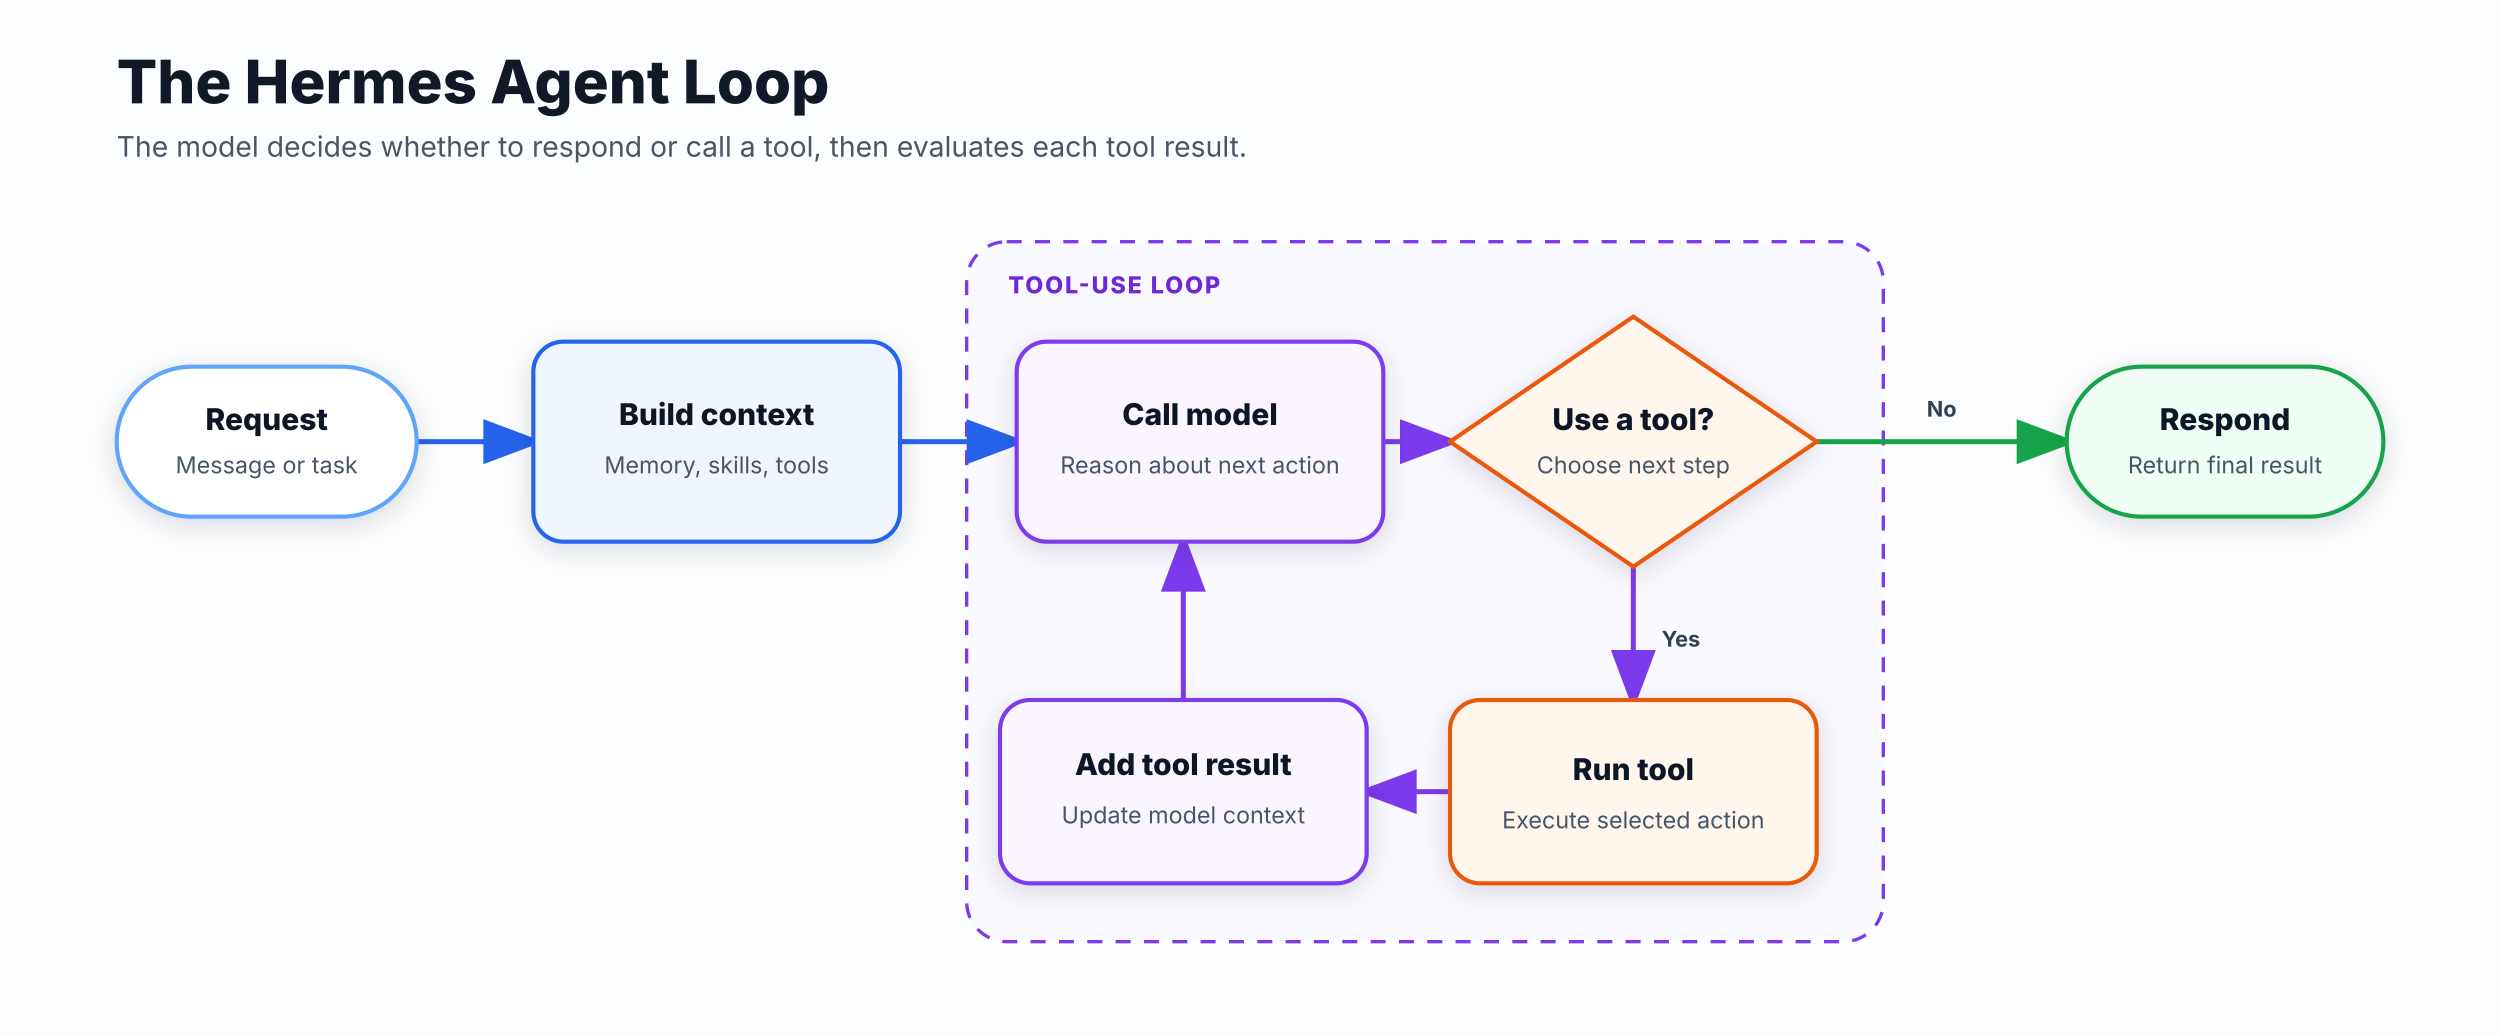
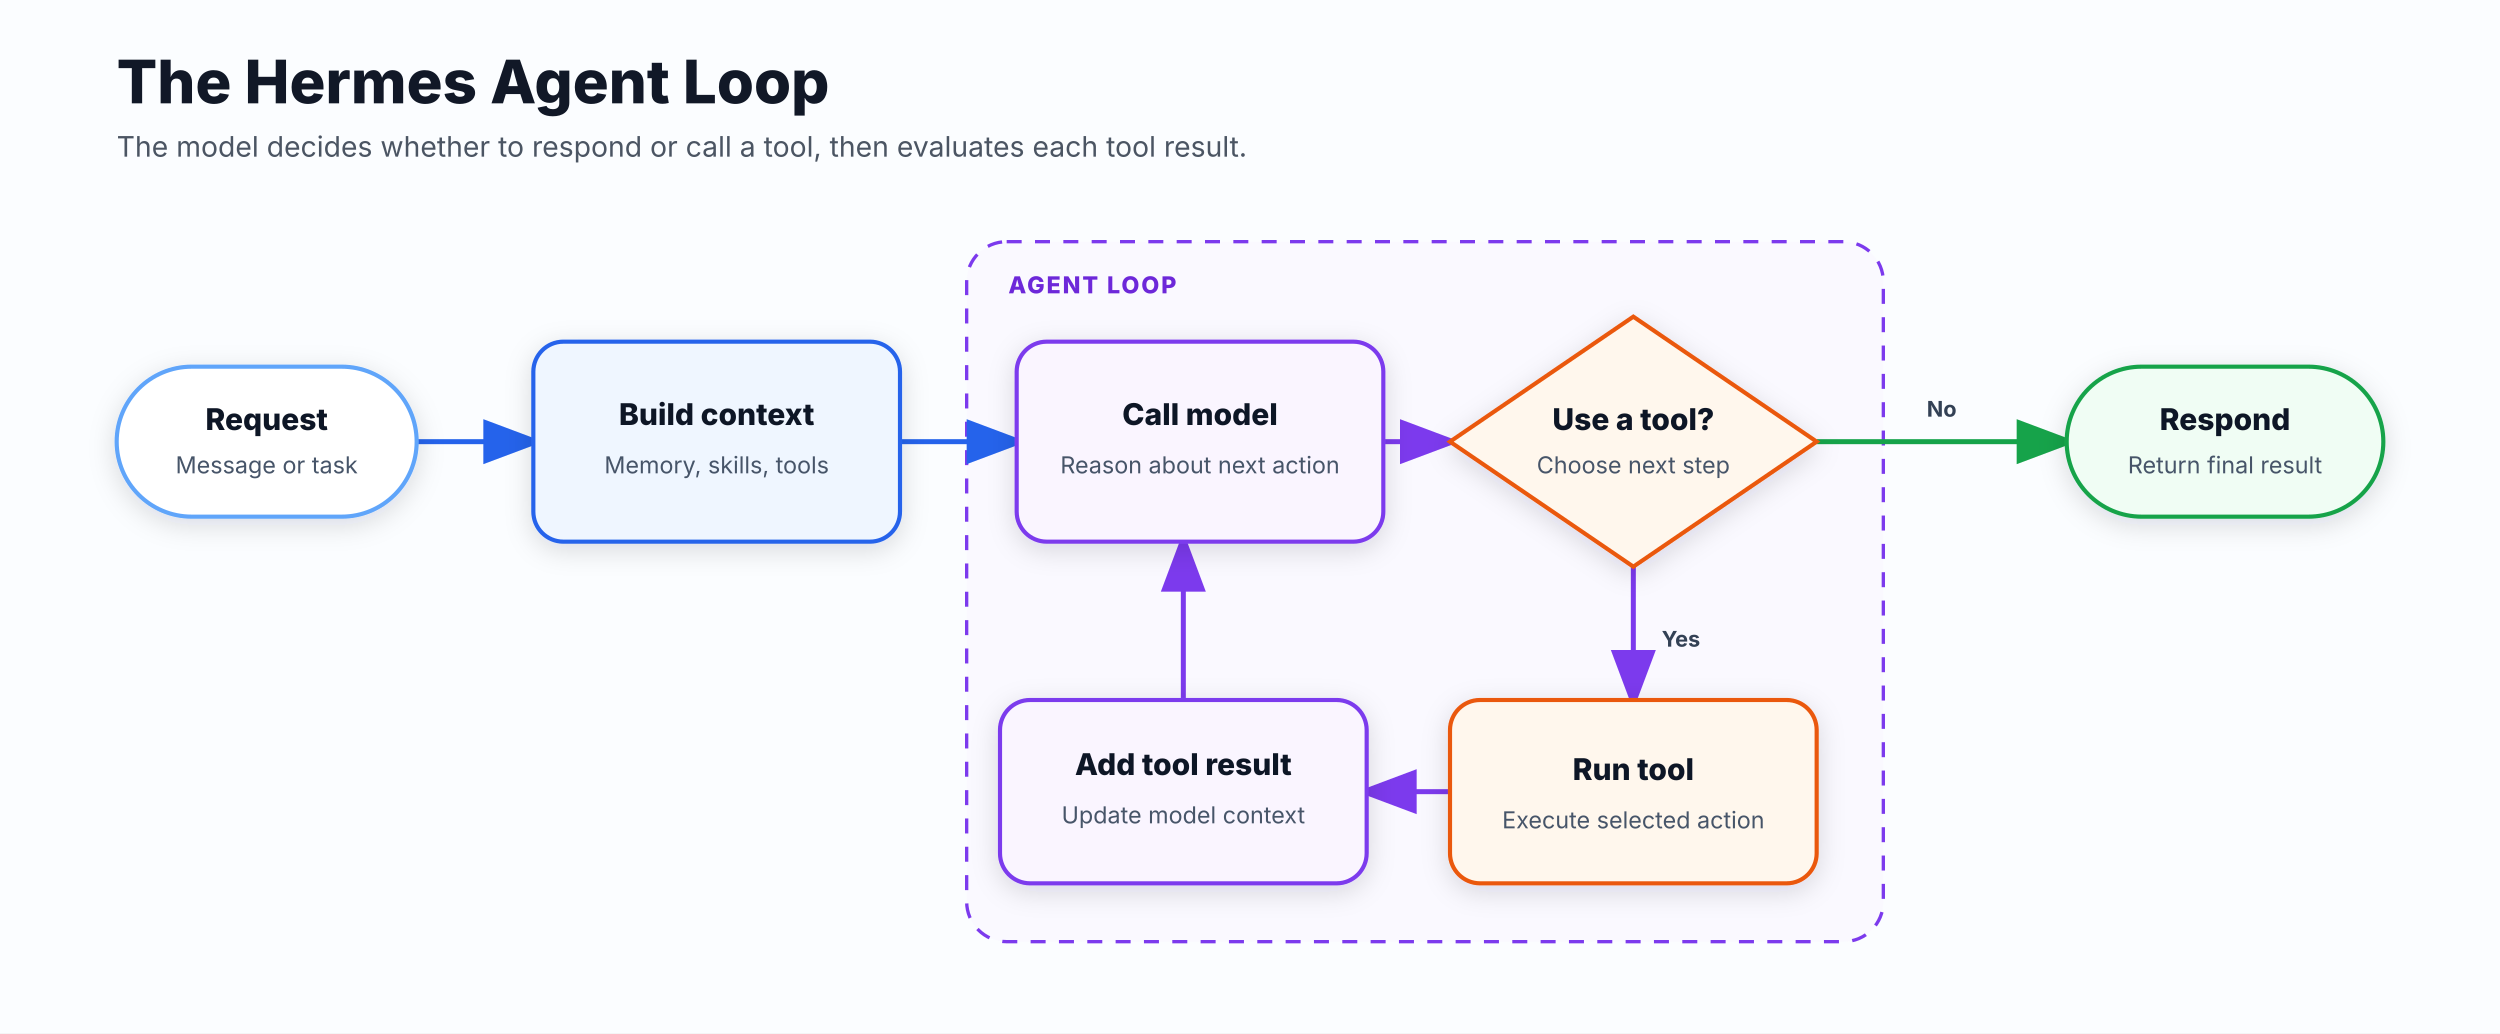
<svg xmlns="http://www.w3.org/2000/svg" width="1500" height="620" viewBox="0 0 1500 620" role="img" aria-labelledby="title desc">
  <defs>
    <marker id="arrow-blue" markerWidth="12" markerHeight="9" refX="10" refY="4.5" orient="auto">
      <path d="M0,0 L12,4.5 L0,9 Z" fill="#2563eb" />
    </marker>
    <marker id="arrow-green" markerWidth="12" markerHeight="9" refX="10" refY="4.5" orient="auto">
      <path d="M0,0 L12,4.5 L0,9 Z" fill="#16a34a" />
    </marker>
    <marker id="arrow-purple" markerWidth="12" markerHeight="9" refX="10" refY="4.5" orient="auto">
      <path d="M0,0 L12,4.5 L0,9 Z" fill="#7c3aed" />
    </marker>
    <filter id="shadow" x="-15%" y="-20%" width="130%" height="150%">
      <feDropShadow dx="0" dy="4" stdDeviation="8" flood-color="#0f172a" flood-opacity="0.14" />
    </filter>
    <style>
    .title { font: 800 36px Inter, system-ui, -apple-system, BlinkMacSystemFont, 'Segoe UI', sans-serif; fill: #111827; }
    .subtitle { font: 400 17px Inter, system-ui, -apple-system, BlinkMacSystemFont, 'Segoe UI', sans-serif; fill: #4b5563; }
    .step { font: 800 18px Inter, system-ui, -apple-system, BlinkMacSystemFont, 'Segoe UI', sans-serif; fill: #111827; }
    .detail { font: 400 14px Inter, system-ui, -apple-system, BlinkMacSystemFont, 'Segoe UI', sans-serif; fill: #475569; }
    .label { font: 700 13px Inter, system-ui, -apple-system, BlinkMacSystemFont, 'Segoe UI', sans-serif; fill: #334155; }
    .loop-label { font: 800 14px Inter, system-ui, -apple-system, BlinkMacSystemFont, 'Segoe UI', sans-serif; fill: #6d28d9; letter-spacing: .08em; }
  </style>
  </defs>
  <rect width="1500" height="620" fill="#fbfdff" />
  <text x="70" y="62" class="title">The Hermes Agent Loop</text>
  <text x="70" y="94" class="subtitle">The model decides whether to respond or call a tool, then evaluates each tool result.</text>
  <rect x="580" y="145" width="550" height="420" rx="24" fill="#faf5ff" fill-opacity="0.45" stroke="#7c3aed" stroke-width="2" stroke-dasharray="9 8" />
-   <text x="605" y="176" class="loop-label">TOOL-USE LOOP</text>
+   <text x="605" y="176" class="loop-label">AGENT LOOP</text>
  <path d="M250,265 H320" fill="none" stroke="#2563eb" stroke-width="3" marker-end="url(#arrow-blue)" />
  <path d="M540,265 H610" fill="none" stroke="#2563eb" stroke-width="3" marker-end="url(#arrow-blue)" />
  <path d="M830,265 H870" fill="none" stroke="#7c3aed" stroke-width="3" marker-end="url(#arrow-purple)" />
  <path d="M1090,265 H1240" fill="none" stroke="#16a34a" stroke-width="3" marker-end="url(#arrow-green)" />
  <text x="1165" y="250" text-anchor="middle" class="label">No</text>
  <path d="M980,340 V420" fill="none" stroke="#7c3aed" stroke-width="3" marker-end="url(#arrow-purple)" />
  <text x="997" y="388" class="label">Yes</text>
  <path d="M870,475 H820" fill="none" stroke="#7c3aed" stroke-width="3" marker-end="url(#arrow-purple)" />
  <path d="M710,420 V325" fill="none" stroke="#7c3aed" stroke-width="3" marker-end="url(#arrow-purple)" />
  <g filter="url(#shadow)">
    <rect x="70" y="220" width="180" height="90" rx="45" fill="#ffffff" stroke="#60a5fa" stroke-width="2.5" />
    <text x="160" y="258" text-anchor="middle" class="step">Request</text>
    <text x="160" y="284" text-anchor="middle" class="detail">Message or task</text>
  </g>
  <g filter="url(#shadow)">
    <rect x="320" y="205" width="220" height="120" rx="18" fill="#eff6ff" stroke="#2563eb" stroke-width="2.5" />
    <text x="430" y="255" text-anchor="middle" class="step">Build context</text>
    <text x="430" y="284" text-anchor="middle" class="detail">Memory, skills, tools</text>
  </g>
  <g filter="url(#shadow)">
    <rect x="610" y="205" width="220" height="120" rx="18" fill="#faf5ff" stroke="#7c3aed" stroke-width="2.5" />
    <text x="720" y="255" text-anchor="middle" class="step">Call model</text>
    <text x="720" y="284" text-anchor="middle" class="detail">Reason about next action</text>
  </g>
  <g filter="url(#shadow)">
    <path d="M980,190 L1090,265 L980,340 L870,265 Z" fill="#fff7ed" stroke="#ea580c" stroke-width="2.5" />
    <text x="980" y="258" text-anchor="middle" class="step">Use a tool?</text>
    <text x="980" y="284" text-anchor="middle" class="detail">Choose next step</text>
  </g>
  <g filter="url(#shadow)">
    <rect x="1240" y="220" width="190" height="90" rx="45" fill="#f0fdf4" stroke="#16a34a" stroke-width="2.5" />
    <text x="1335" y="258" text-anchor="middle" class="step">Respond</text>
    <text x="1335" y="284" text-anchor="middle" class="detail">Return final result</text>
  </g>
  <g filter="url(#shadow)">
    <rect x="870" y="420" width="220" height="110" rx="18" fill="#fff7ed" stroke="#ea580c" stroke-width="2.5" />
    <text x="980" y="468" text-anchor="middle" class="step">Run tool</text>
    <text x="980" y="497" text-anchor="middle" class="detail">Execute selected action</text>
  </g>
  <g filter="url(#shadow)">
    <rect x="600" y="420" width="220" height="110" rx="18" fill="#faf5ff" stroke="#7c3aed" stroke-width="2.5" />
    <text x="710" y="465" text-anchor="middle" class="step">Add tool result</text>
    <text x="710" y="494" text-anchor="middle" class="detail">Update model context</text>
  </g>
</svg>
